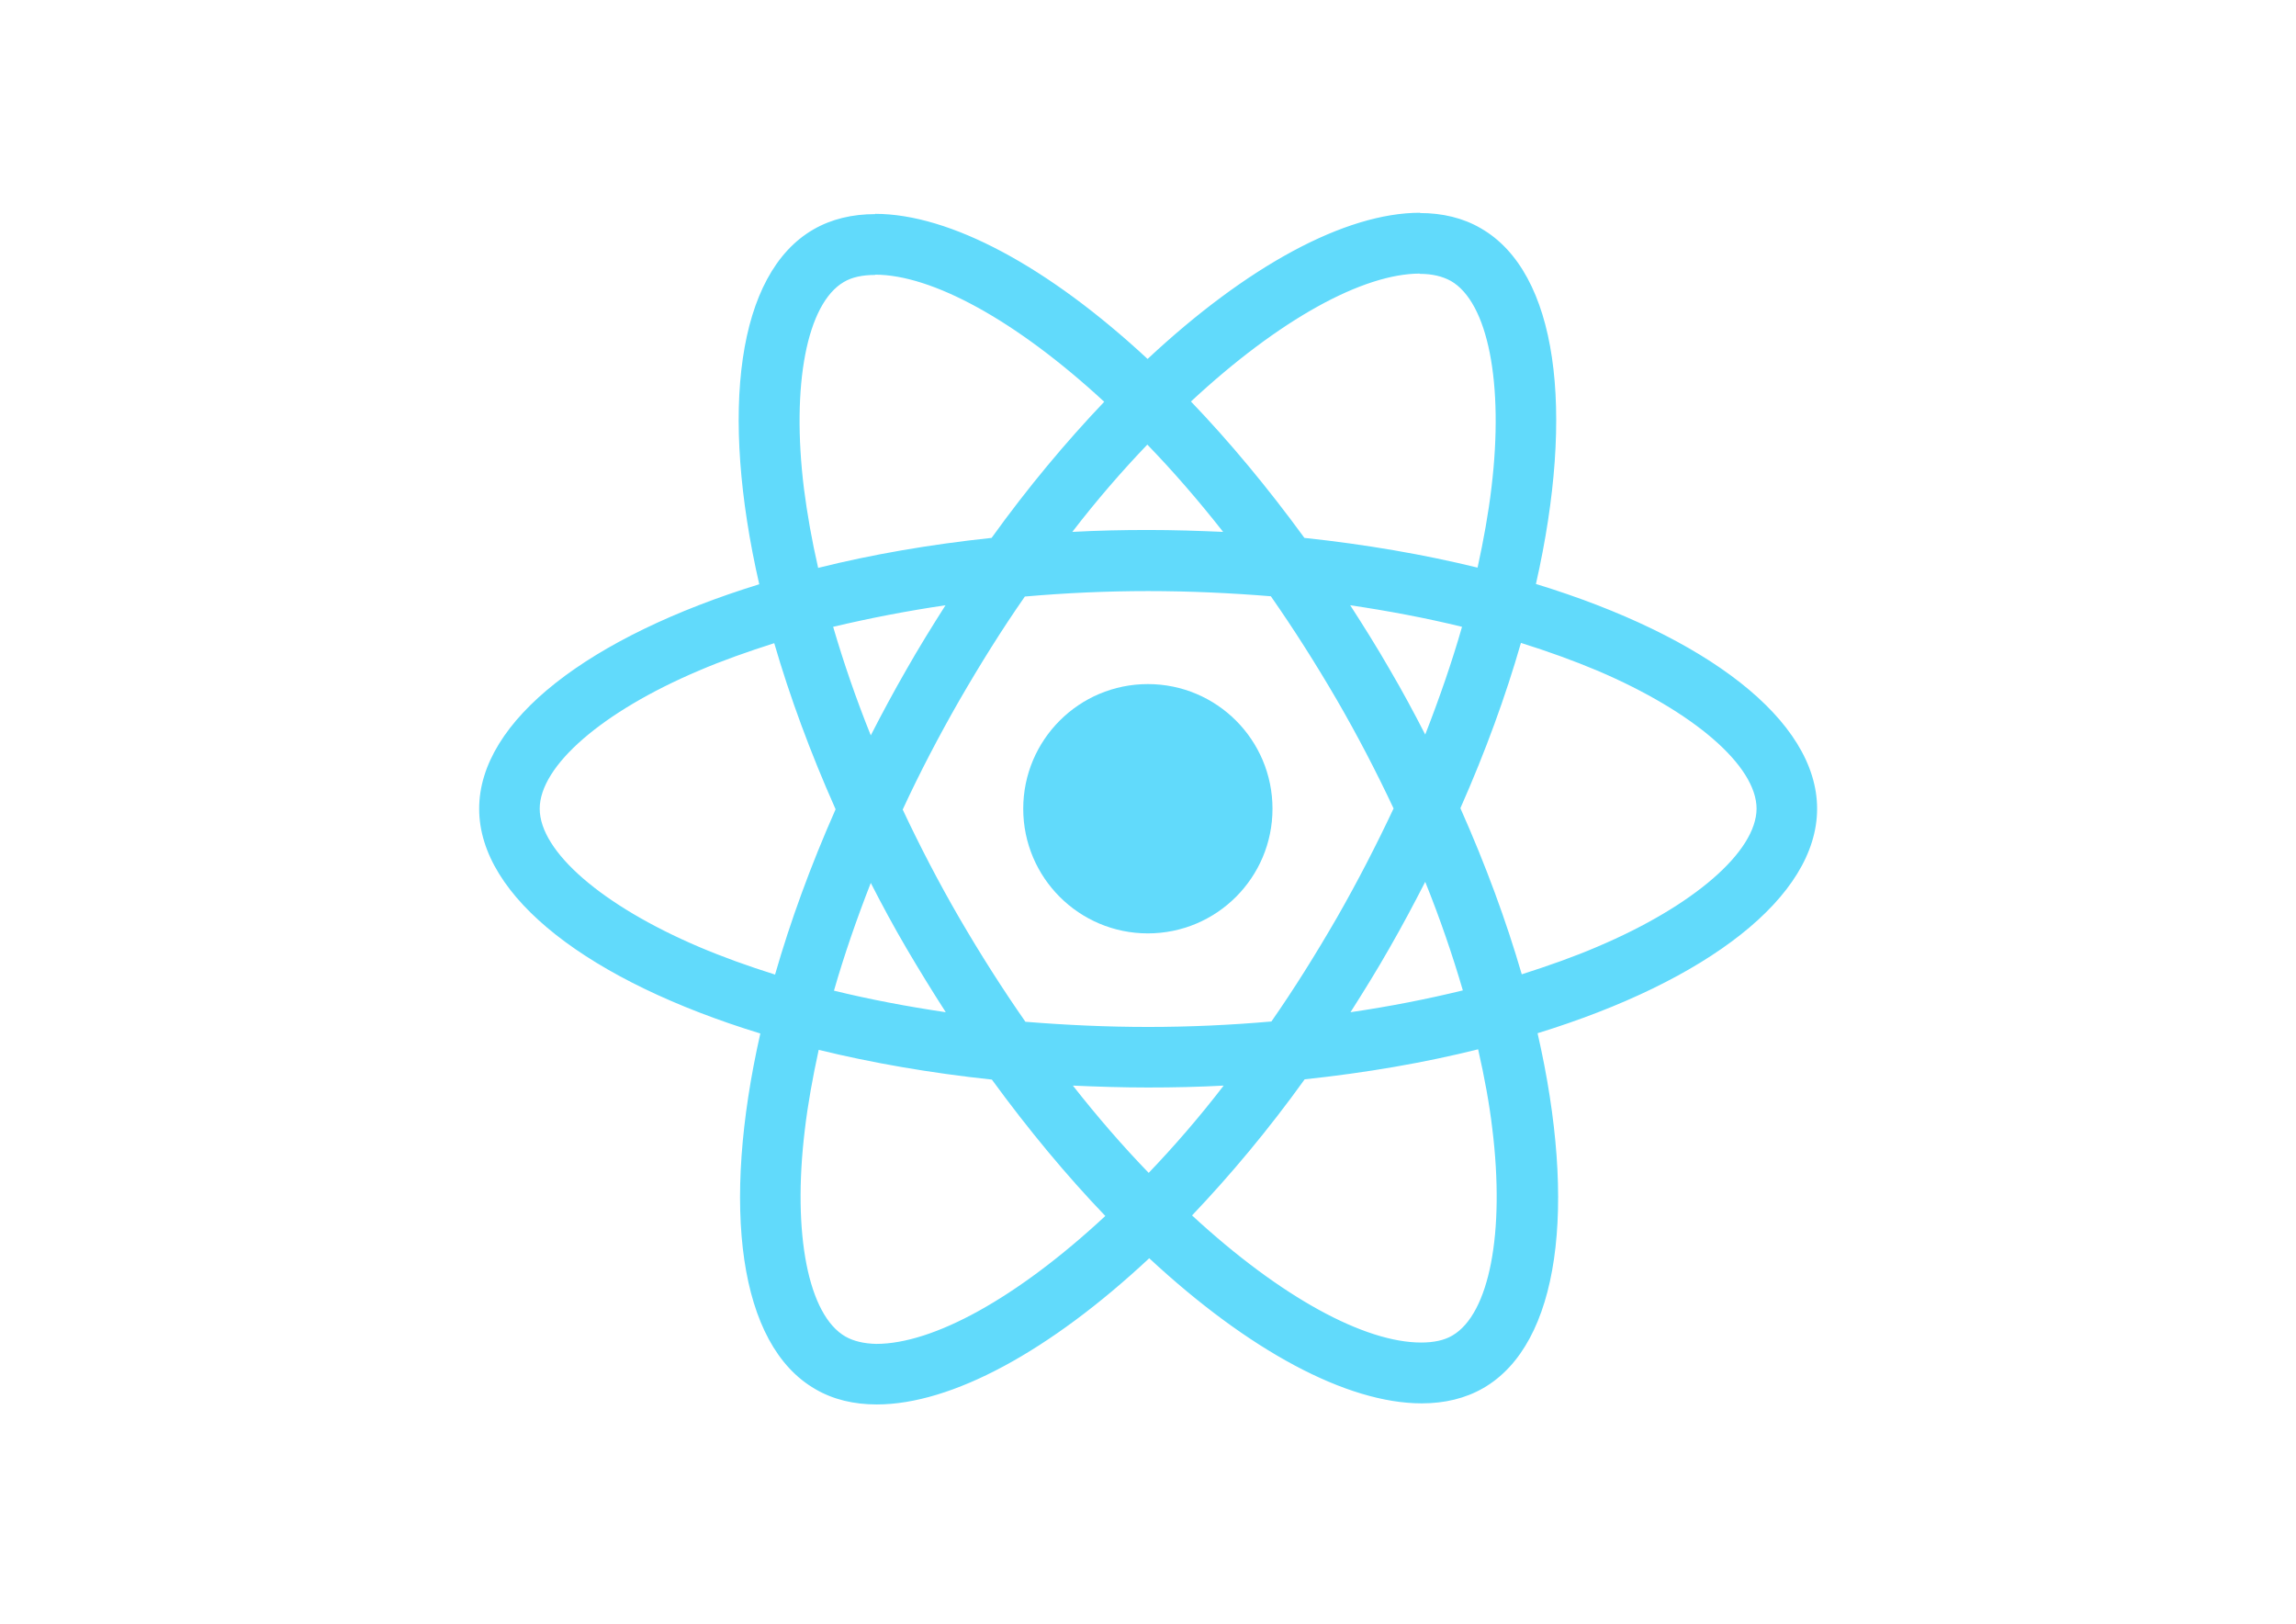
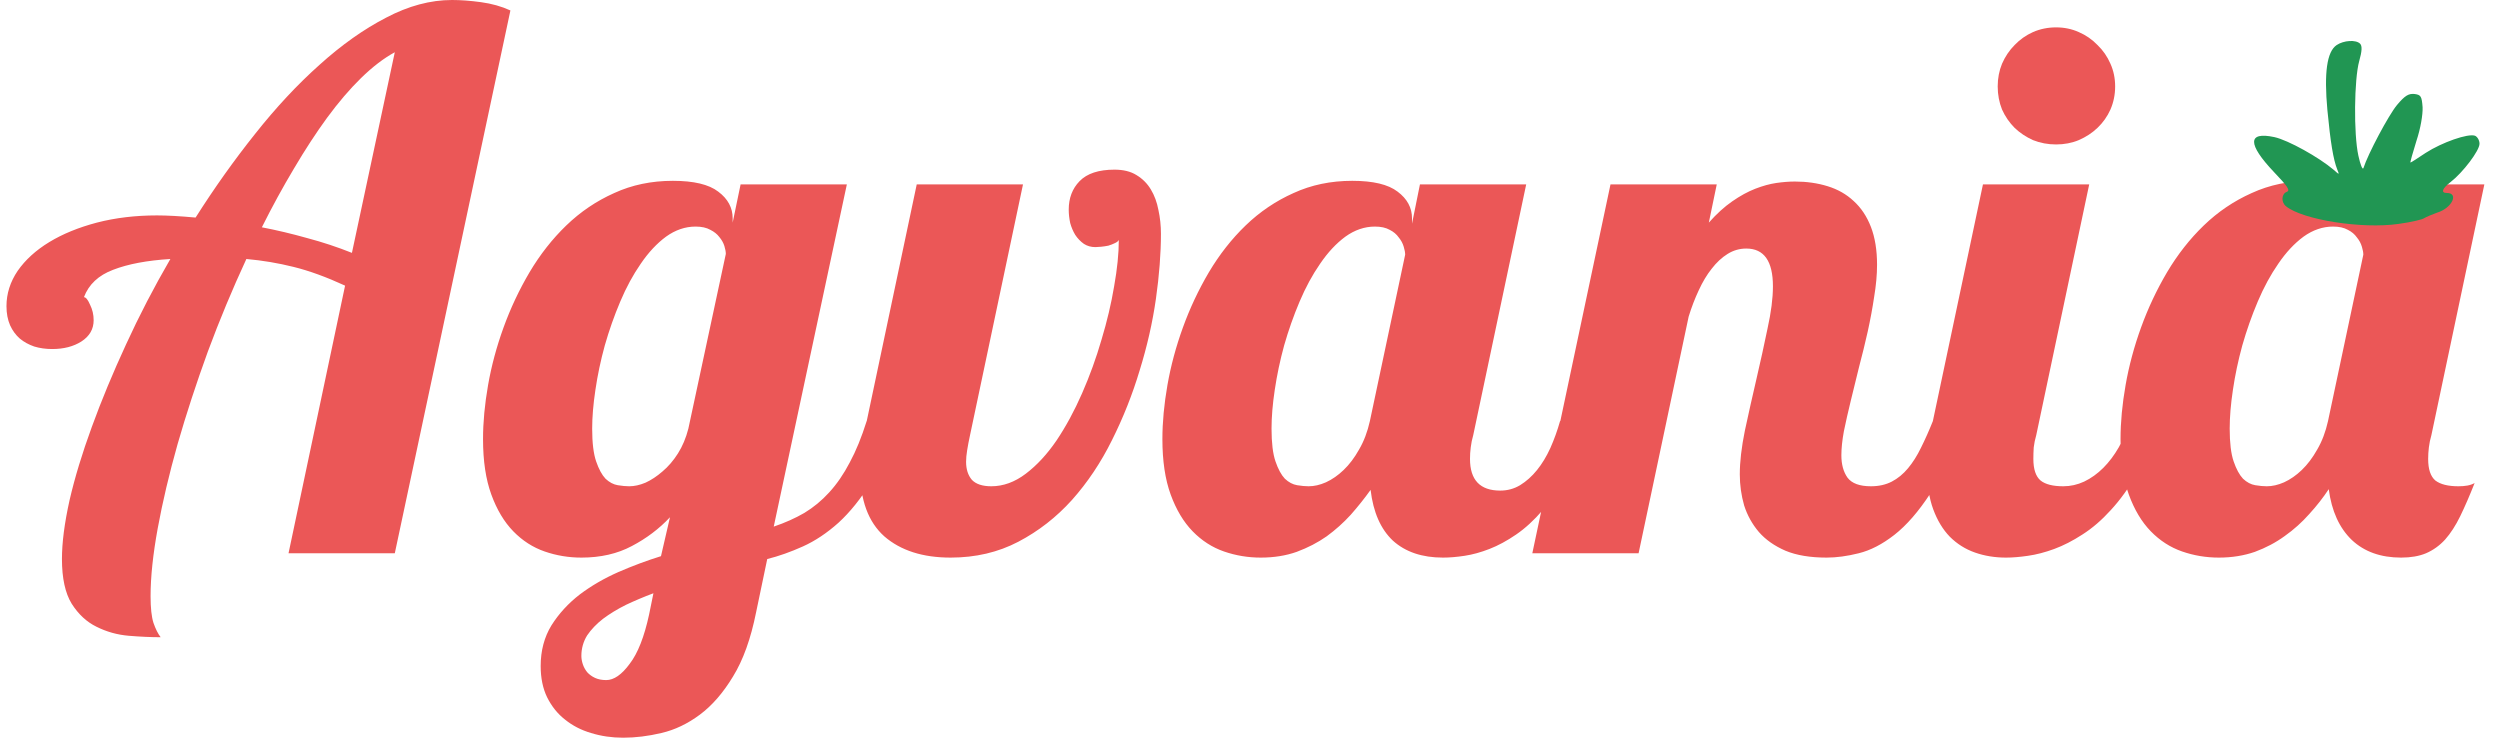
- <svg xmlns="http://www.w3.org/2000/svg" viewBox="0 0 841.9 595.3">
-   <g fill="#61DAFB">
-     <path d="M666.3 296.5c0-32.5-40.7-63.3-103.1-82.4 14.4-63.6 8-114.2-20.2-130.4-6.5-3.8-14.1-5.6-22.4-5.6v22.3c4.6 0 8.3.9 11.4 2.6 13.6 7.8 19.5 37.5 14.9 75.7-1.1 9.4-2.9 19.3-5.1 29.4-19.6-4.8-41-8.5-63.5-10.9-13.5-18.5-27.5-35.3-41.6-50 32.6-30.3 63.2-46.9 84-46.9V78c-27.5 0-63.5 19.6-99.9 53.6-36.4-33.8-72.4-53.2-99.9-53.2v22.3c20.7 0 51.4 16.5 84 46.6-14 14.7-28 31.4-41.3 49.9-22.6 2.4-44 6.1-63.6 11-2.3-10-4-19.7-5.2-29-4.7-38.2 1.1-67.9 14.6-75.8 3-1.8 6.9-2.6 11.5-2.6V78.5c-8.4 0-16 1.8-22.6 5.6-28.1 16.2-34.4 66.7-19.9 130.1-62.2 19.2-102.7 49.9-102.7 82.3 0 32.5 40.7 63.3 103.1 82.4-14.4 63.6-8 114.2 20.2 130.4 6.5 3.8 14.1 5.6 22.5 5.6 27.5 0 63.5-19.6 99.9-53.6 36.4 33.8 72.4 53.2 99.9 53.2 8.4 0 16-1.8 22.6-5.6 28.1-16.2 34.4-66.7 19.9-130.1 62-19.1 102.5-49.9 102.5-82.3zm-130.2-66.7c-3.7 12.9-8.3 26.2-13.5 39.5-4.1-8-8.4-16-13.1-24-4.6-8-9.5-15.8-14.4-23.4 14.2 2.1 27.9 4.7 41 7.9zm-45.8 106.5c-7.8 13.5-15.8 26.3-24.1 38.2-14.9 1.3-30 2-45.2 2-15.1 0-30.2-.7-45-1.9-8.3-11.9-16.4-24.6-24.2-38-7.6-13.1-14.5-26.4-20.8-39.8 6.2-13.4 13.2-26.8 20.7-39.9 7.8-13.5 15.8-26.3 24.1-38.2 14.9-1.3 30-2 45.2-2 15.1 0 30.2.7 45 1.9 8.3 11.9 16.4 24.6 24.2 38 7.6 13.1 14.5 26.4 20.8 39.8-6.3 13.4-13.2 26.8-20.7 39.9zm32.3-13c5.4 13.4 10 26.8 13.8 39.8-13.1 3.2-26.9 5.9-41.2 8 4.9-7.7 9.8-15.6 14.4-23.7 4.6-8 8.9-16.1 13-24.1zM421.2 430c-9.3-9.6-18.6-20.3-27.8-32 9 .4 18.2.7 27.5.7 9.4 0 18.7-.2 27.8-.7-9 11.7-18.3 22.4-27.5 32zm-74.4-58.9c-14.2-2.1-27.9-4.7-41-7.9 3.7-12.9 8.3-26.2 13.5-39.5 4.1 8 8.4 16 13.1 24 4.7 8 9.5 15.8 14.4 23.4zM420.7 163c9.3 9.6 18.6 20.3 27.8 32-9-.4-18.2-.7-27.5-.7-9.4 0-18.7.2-27.8.7 9-11.7 18.3-22.4 27.5-32zm-74 58.9c-4.9 7.7-9.8 15.6-14.4 23.7-4.6 8-8.9 16-13 24-5.4-13.4-10-26.8-13.8-39.8 13.1-3.1 26.9-5.8 41.2-7.9zm-90.5 125.2c-35.4-15.1-58.3-34.9-58.3-50.6 0-15.7 22.9-35.6 58.3-50.6 8.6-3.7 18-7 27.7-10.1 5.7 19.6 13.2 40 22.5 60.9-9.2 20.8-16.6 41.1-22.2 60.6-9.9-3.1-19.3-6.5-28-10.2zM310 490c-13.6-7.8-19.5-37.5-14.9-75.7 1.1-9.4 2.9-19.3 5.1-29.4 19.6 4.8 41 8.5 63.5 10.9 13.5 18.5 27.5 35.3 41.6 50-32.6 30.3-63.2 46.9-84 46.9-4.5-.1-8.3-1-11.3-2.7zm237.2-76.2c4.7 38.2-1.1 67.9-14.6 75.8-3 1.8-6.9 2.6-11.5 2.6-20.7 0-51.4-16.5-84-46.6 14-14.7 28-31.4 41.3-49.9 22.6-2.4 44-6.1 63.6-11 2.3 10.1 4.1 19.8 5.2 29.1zm38.5-66.7c-8.6 3.7-18 7-27.7 10.1-5.7-19.6-13.2-40-22.5-60.9 9.2-20.8 16.6-41.1 22.2-60.6 9.9 3.1 19.3 6.5 28.1 10.2 35.4 15.1 58.3 34.9 58.3 50.6-.1 15.7-23 35.6-58.4 50.6zM320.8 78.4z" />
-     <circle cx="420.9" cy="296.5" r="45.7" />
-     <path d="M520.5 78.1z" />
+ <svg xmlns="http://www.w3.org/2000/svg" xmlns:xlink="http://www.w3.org/1999/xlink" viewBox="0 0 122 36" version="1.1">
+   <g id="Canvas" transform="translate(2878 1702)">
+     <g id="Group 4">
+       <g id="Agvania">
+         <use xlink:href="#path0_fill" transform="translate(-2878 -1711)" fill="#EB5757" />
+       </g>
+       <g id="node1">
+         <use xlink:href="#path1_fill" transform="matrix(0.1 0 0 -0.1 -2768 -1691)" fill="#219653" />
+       </g>
+     </g>
  </g>
+   <defs>
+     <path id="path0_fill" d="M 14.08 36L 16.84 22.939C 15.926 22.518 15.088 22.213 14.326 22.025C 13.576 21.838 12.809 21.709 12.023 21.639C 11.344 23.104 10.717 24.609 10.143 26.156C 9.58 27.703 9.088 29.209 8.666 30.674C 8.256 32.127 7.934 33.492 7.699 34.77C 7.465 36.047 7.348 37.154 7.348 38.092C 7.348 38.666 7.395 39.1 7.488 39.393C 7.594 39.697 7.711 39.932 7.84 40.096C 7.359 40.096 6.838 40.072 6.275 40.025C 5.725 39.978 5.203 39.832 4.711 39.586C 4.23 39.352 3.826 38.977 3.498 38.461C 3.182 37.945 3.023 37.219 3.023 36.281C 3.023 35.484 3.146 34.529 3.393 33.416C 3.65 32.303 4.014 31.107 4.482 29.83C 4.951 28.541 5.508 27.199 6.152 25.805C 6.797 24.398 7.518 23.01 8.314 21.639C 7.178 21.709 6.246 21.885 5.52 22.166C 4.805 22.436 4.33 22.881 4.096 23.502C 4.189 23.502 4.289 23.625 4.395 23.871C 4.512 24.105 4.57 24.357 4.57 24.627C 4.57 25.061 4.371 25.406 3.973 25.664C 3.586 25.91 3.111 26.033 2.549 26.033C 2.232 26.033 1.939 25.992 1.67 25.91C 1.4 25.816 1.166 25.688 0.967 25.523C 0.768 25.348 0.609 25.131 0.492 24.873C 0.375 24.604 0.316 24.293 0.316 23.941C 0.316 23.332 0.498 22.758 0.861 22.219C 1.236 21.68 1.752 21.211 2.408 20.812C 3.064 20.414 3.838 20.098 4.729 19.863C 5.631 19.629 6.609 19.512 7.664 19.512C 8.156 19.512 8.783 19.547 9.545 19.617C 10.459 18.176 11.426 16.816 12.445 15.539C 13.465 14.25 14.514 13.125 15.592 12.164C 16.67 11.191 17.754 10.424 18.844 9.861C 19.934 9.287 21.006 9 22.061 9C 22.482 9 22.951 9.035 23.467 9.105C 23.994 9.176 24.475 9.311 24.908 9.51L 19.266 36L 14.08 36ZM 19.266 11.549C 18.727 11.842 18.176 12.264 17.613 12.815C 17.062 13.354 16.512 13.998 15.961 14.748C 15.422 15.486 14.883 16.312 14.344 17.227C 13.805 18.129 13.283 19.084 12.779 20.092C 13.506 20.232 14.244 20.408 14.994 20.619C 15.744 20.818 16.471 21.059 17.174 21.34L 19.266 11.549ZM 36.897 38.883C 36.639 40.172 36.264 41.215 35.772 42.012C 35.291 42.809 34.752 43.43 34.154 43.875C 33.557 44.32 32.93 44.619 32.273 44.772C 31.629 44.924 31.008 45 30.41 45C 29.859 45 29.338 44.924 28.846 44.772C 28.365 44.631 27.943 44.414 27.58 44.121C 27.217 43.84 26.924 43.477 26.701 43.031C 26.49 42.598 26.385 42.088 26.385 41.502C 26.385 40.752 26.561 40.09 26.912 39.516C 27.275 38.941 27.738 38.438 28.301 38.004C 28.863 37.582 29.49 37.219 30.182 36.914C 30.885 36.609 31.576 36.352 32.256 36.141L 32.695 34.242C 32.168 34.805 31.547 35.273 30.832 35.648C 30.129 36.023 29.309 36.211 28.371 36.211C 27.75 36.211 27.152 36.111 26.578 35.912C 26.004 35.713 25.494 35.385 25.049 34.928C 24.604 34.471 24.246 33.873 23.977 33.135C 23.707 32.397 23.572 31.494 23.572 30.428C 23.572 29.607 23.654 28.729 23.818 27.791C 23.982 26.854 24.234 25.916 24.574 24.979C 24.914 24.041 25.336 23.145 25.84 22.289C 26.355 21.422 26.953 20.66 27.633 20.004C 28.324 19.336 29.104 18.809 29.971 18.422C 30.838 18.023 31.793 17.824 32.836 17.824C 33.855 17.824 34.594 18 35.051 18.352C 35.52 18.703 35.754 19.137 35.754 19.652L 35.754 19.863L 36.141 18L 41.326 18L 37.758 34.699C 38.309 34.512 38.807 34.289 39.252 34.031C 39.697 33.762 40.102 33.428 40.465 33.029C 40.84 32.619 41.174 32.133 41.467 31.57C 41.772 31.008 42.047 30.334 42.293 29.549L 43.805 29.549C 43.441 30.744 43.008 31.74 42.504 32.537C 42.012 33.334 41.484 33.99 40.922 34.506C 40.359 35.01 39.779 35.397 39.182 35.666C 38.584 35.935 38.004 36.141 37.441 36.281L 36.897 38.883ZM 35.42 21.393C 35.42 21.287 35.397 21.158 35.35 21.006C 35.303 20.854 35.221 20.707 35.103 20.566C 34.998 20.426 34.852 20.309 34.664 20.215C 34.477 20.109 34.236 20.057 33.943 20.057C 33.44 20.057 32.959 20.221 32.502 20.549C 32.057 20.877 31.646 21.316 31.271 21.867C 30.896 22.406 30.562 23.021 30.27 23.713C 29.977 24.404 29.725 25.119 29.514 25.857C 29.314 26.584 29.162 27.305 29.057 28.02C 28.951 28.723 28.898 29.355 28.898 29.918C 28.898 30.609 28.963 31.143 29.092 31.518C 29.221 31.893 29.373 32.174 29.549 32.361C 29.736 32.537 29.936 32.643 30.146 32.678C 30.357 32.713 30.545 32.73 30.709 32.73C 30.955 32.73 31.219 32.672 31.5 32.555C 31.781 32.426 32.057 32.244 32.326 32.01C 32.607 31.775 32.859 31.482 33.082 31.131C 33.305 30.779 33.475 30.375 33.592 29.918L 35.42 21.393ZM 31.887 37.951C 31.418 38.127 30.973 38.315 30.551 38.514C 30.129 38.725 29.754 38.953 29.426 39.199C 29.109 39.445 28.852 39.715 28.652 40.008C 28.465 40.312 28.371 40.647 28.371 41.01C 28.371 41.139 28.395 41.273 28.441 41.414C 28.488 41.555 28.559 41.684 28.652 41.801C 28.758 41.918 28.887 42.012 29.039 42.082C 29.191 42.152 29.373 42.188 29.584 42.188C 29.959 42.188 30.34 41.924 30.727 41.397C 31.125 40.881 31.441 40.078 31.676 38.988L 31.887 37.951ZM 44.736 18L 49.922 18L 47.338 30.234C 47.279 30.504 47.232 30.75 47.197 30.973C 47.162 31.184 47.145 31.371 47.145 31.535C 47.145 31.898 47.238 32.191 47.426 32.414C 47.625 32.625 47.941 32.73 48.375 32.73C 48.961 32.73 49.523 32.525 50.062 32.115C 50.602 31.705 51.1 31.166 51.557 30.498C 52.014 29.818 52.43 29.051 52.805 28.195C 53.18 27.34 53.496 26.467 53.754 25.576C 54.023 24.686 54.228 23.818 54.369 22.975C 54.522 22.119 54.598 21.363 54.598 20.707C 54.574 20.766 54.51 20.818 54.404 20.865C 54.31 20.912 54.205 20.953 54.088 20.988C 53.971 21.012 53.853 21.029 53.736 21.041C 53.619 21.053 53.525 21.059 53.455 21.059C 53.244 21.059 53.057 21.006 52.893 20.9C 52.728 20.783 52.588 20.637 52.471 20.461C 52.365 20.285 52.283 20.092 52.225 19.881C 52.178 19.658 52.154 19.441 52.154 19.23C 52.154 18.668 52.33 18.205 52.682 17.842C 53.045 17.467 53.613 17.279 54.387 17.279C 54.82 17.279 55.178 17.367 55.459 17.543C 55.752 17.719 55.986 17.953 56.162 18.246C 56.338 18.539 56.461 18.873 56.531 19.248C 56.613 19.623 56.654 20.01 56.654 20.408C 56.654 21.369 56.572 22.43 56.408 23.59C 56.244 24.738 55.98 25.898 55.617 27.07C 55.266 28.242 54.815 29.379 54.264 30.48C 53.725 31.57 53.074 32.543 52.312 33.398C 51.551 34.242 50.678 34.922 49.693 35.438C 48.709 35.953 47.607 36.211 46.389 36.211C 45.029 36.211 43.951 35.865 43.154 35.174C 42.369 34.471 41.977 33.404 41.977 31.975C 41.977 31.775 41.988 31.523 42.012 31.219C 42.035 30.902 42.082 30.574 42.152 30.234L 44.736 18ZM 77.643 29.549C 77.303 30.521 76.934 31.365 76.535 32.08C 76.137 32.795 75.721 33.398 75.287 33.891C 74.865 34.383 74.432 34.781 73.986 35.086C 73.541 35.391 73.107 35.625 72.686 35.789C 72.264 35.953 71.859 36.065 71.473 36.123C 71.086 36.182 70.734 36.211 70.418 36.211C 69.398 36.211 68.584 35.935 67.975 35.385C 67.377 34.822 67.014 33.996 66.885 32.906C 66.592 33.316 66.269 33.721 65.918 34.119C 65.566 34.506 65.174 34.857 64.74 35.174C 64.307 35.478 63.82 35.73 63.281 35.93C 62.754 36.117 62.168 36.211 61.523 36.211C 60.902 36.211 60.305 36.111 59.73 35.912C 59.156 35.713 58.647 35.385 58.201 34.928C 57.756 34.471 57.398 33.873 57.129 33.135C 56.859 32.397 56.725 31.494 56.725 30.428C 56.725 29.607 56.807 28.729 56.971 27.791C 57.135 26.854 57.387 25.916 57.727 24.979C 58.066 24.041 58.488 23.145 58.992 22.289C 59.508 21.422 60.105 20.66 60.785 20.004C 61.477 19.336 62.256 18.809 63.123 18.422C 63.99 18.023 64.945 17.824 65.988 17.824C 67.008 17.824 67.746 18 68.203 18.352C 68.672 18.703 68.906 19.137 68.906 19.652L 68.906 19.916L 69.293 18L 74.478 18L 71.894 30.234C 71.836 30.434 71.795 30.633 71.772 30.832C 71.748 31.02 71.736 31.207 71.736 31.395C 71.736 32.426 72.228 32.941 73.213 32.941C 73.564 32.941 73.887 32.853 74.18 32.678C 74.484 32.49 74.76 32.244 75.006 31.939C 75.252 31.635 75.469 31.277 75.656 30.867C 75.844 30.445 76.002 30.006 76.131 29.549L 77.643 29.549ZM 68.572 21.428C 68.572 21.322 68.549 21.193 68.502 21.041C 68.455 20.877 68.373 20.725 68.256 20.584C 68.15 20.432 68.004 20.309 67.816 20.215C 67.629 20.109 67.389 20.057 67.096 20.057C 66.592 20.057 66.111 20.221 65.654 20.549C 65.209 20.877 64.799 21.316 64.424 21.867C 64.049 22.406 63.715 23.021 63.422 23.713C 63.129 24.404 62.877 25.119 62.666 25.857C 62.467 26.584 62.315 27.305 62.209 28.02C 62.103 28.723 62.051 29.355 62.051 29.918C 62.051 30.609 62.115 31.143 62.244 31.518C 62.373 31.893 62.525 32.174 62.701 32.361C 62.889 32.537 63.088 32.643 63.299 32.678C 63.51 32.713 63.697 32.73 63.861 32.73C 64.131 32.73 64.412 32.666 64.705 32.537C 65.01 32.397 65.297 32.197 65.566 31.939C 65.848 31.67 66.1 31.336 66.322 30.938C 66.557 30.539 66.732 30.076 66.85 29.549L 68.572 21.428ZM 95.836 29.549C 95.332 31.025 94.787 32.203 94.201 33.082C 93.627 33.961 93.041 34.635 92.443 35.103C 91.857 35.56 91.277 35.859 90.703 36C 90.141 36.141 89.619 36.211 89.139 36.211C 88.342 36.211 87.674 36.1 87.135 35.877C 86.596 35.643 86.162 35.338 85.834 34.963C 85.506 34.576 85.266 34.143 85.113 33.662C 84.973 33.17 84.902 32.666 84.902 32.15C 84.902 31.541 84.984 30.832 85.148 30.023C 85.324 29.203 85.512 28.365 85.711 27.51C 85.91 26.654 86.092 25.828 86.256 25.031C 86.432 24.234 86.519 23.549 86.519 22.975C 86.519 21.744 86.086 21.129 85.219 21.129C 84.891 21.129 84.586 21.217 84.305 21.393C 84.023 21.568 83.766 21.809 83.531 22.113C 83.297 22.406 83.086 22.758 82.898 23.168C 82.711 23.566 82.547 23.994 82.406 24.451L 79.963 36L 74.777 36L 78.592 18L 83.777 18L 83.391 19.863C 83.777 19.43 84.158 19.084 84.533 18.826C 84.92 18.557 85.295 18.352 85.658 18.211C 86.022 18.07 86.361 17.977 86.678 17.93C 87.006 17.883 87.311 17.859 87.592 17.859C 88.166 17.859 88.699 17.936 89.191 18.088C 89.684 18.24 90.106 18.48 90.457 18.809C 90.82 19.137 91.102 19.559 91.301 20.074C 91.5 20.59 91.6 21.205 91.6 21.92C 91.6 22.4 91.553 22.922 91.459 23.484C 91.377 24.035 91.272 24.604 91.143 25.189C 91.014 25.764 90.873 26.338 90.721 26.912C 90.58 27.486 90.445 28.037 90.316 28.564C 90.188 29.092 90.076 29.584 89.982 30.041C 89.9 30.486 89.859 30.879 89.859 31.219C 89.859 31.664 89.959 32.027 90.158 32.309C 90.369 32.59 90.75 32.73 91.301 32.73C 91.688 32.73 92.027 32.654 92.32 32.502C 92.613 32.35 92.877 32.133 93.111 31.852C 93.346 31.57 93.557 31.236 93.744 30.85C 93.943 30.451 94.137 30.018 94.324 29.549L 95.836 29.549ZM 103.219 13.219C 103.219 13.617 103.143 13.992 102.99 14.344C 102.838 14.684 102.627 14.982 102.357 15.24C 102.1 15.486 101.795 15.685 101.443 15.838C 101.104 15.979 100.734 16.049 100.336 16.049C 99.938 16.049 99.562 15.979 99.211 15.838C 98.871 15.685 98.572 15.486 98.314 15.24C 98.057 14.982 97.852 14.684 97.699 14.344C 97.559 13.992 97.488 13.617 97.488 13.219C 97.488 12.82 97.559 12.451 97.699 12.111C 97.852 11.76 98.057 11.455 98.314 11.197C 98.572 10.928 98.871 10.717 99.211 10.565C 99.562 10.412 99.938 10.336 100.336 10.336C 100.734 10.336 101.104 10.412 101.443 10.565C 101.795 10.717 102.1 10.928 102.357 11.197C 102.627 11.455 102.838 11.76 102.99 12.111C 103.143 12.451 103.219 12.82 103.219 13.219ZM 105.451 29.549C 105.111 30.521 104.73 31.365 104.309 32.08C 103.898 32.795 103.465 33.398 103.008 33.891C 102.562 34.383 102.1 34.781 101.619 35.086C 101.15 35.391 100.693 35.625 100.248 35.789C 99.803 35.953 99.375 36.065 98.965 36.123C 98.566 36.182 98.209 36.211 97.893 36.211C 97.353 36.211 96.85 36.129 96.381 35.965C 95.912 35.801 95.502 35.543 95.15 35.191C 94.811 34.84 94.541 34.395 94.342 33.855C 94.143 33.316 94.043 32.666 94.043 31.904C 94.043 31.576 94.066 31.219 94.113 30.832C 94.16 30.434 94.231 30.006 94.324 29.549L 96.768 18L 101.953 18L 99.369 30.234C 99.311 30.434 99.269 30.633 99.246 30.832C 99.234 31.02 99.228 31.207 99.228 31.395C 99.228 31.898 99.346 32.25 99.58 32.449C 99.814 32.637 100.184 32.73 100.688 32.73C 101.039 32.73 101.379 32.654 101.707 32.502C 102.047 32.338 102.357 32.115 102.639 31.834C 102.92 31.553 103.172 31.219 103.395 30.832C 103.617 30.434 103.799 30.006 103.939 29.549L 105.451 29.549ZM 118.652 30.234C 118.594 30.434 118.553 30.633 118.529 30.832C 118.506 31.02 118.494 31.207 118.494 31.395C 118.494 31.898 118.611 32.25 118.846 32.449C 119.092 32.637 119.467 32.73 119.971 32.73C 120.135 32.73 120.281 32.719 120.41 32.695C 120.539 32.672 120.656 32.631 120.762 32.572C 120.516 33.193 120.281 33.732 120.059 34.19C 119.836 34.647 119.59 35.027 119.32 35.332C 119.051 35.625 118.74 35.848 118.389 36C 118.049 36.141 117.645 36.211 117.176 36.211C 116.18 36.211 115.377 35.924 114.768 35.35C 114.158 34.764 113.783 33.938 113.643 32.871C 113.373 33.281 113.057 33.685 112.693 34.084C 112.342 34.482 111.943 34.84 111.498 35.156C 111.064 35.473 110.578 35.73 110.039 35.93C 109.5 36.117 108.914 36.211 108.281 36.211C 107.66 36.211 107.062 36.111 106.488 35.912C 105.914 35.713 105.404 35.385 104.959 34.928C 104.514 34.471 104.156 33.873 103.887 33.135C 103.617 32.397 103.482 31.494 103.482 30.428C 103.482 29.607 103.564 28.729 103.729 27.791C 103.893 26.854 104.145 25.916 104.484 24.979C 104.824 24.041 105.246 23.145 105.75 22.289C 106.266 21.422 106.863 20.66 107.543 20.004C 108.234 19.336 109.014 18.809 109.881 18.422C 110.748 18.023 111.703 17.824 112.746 17.824C 113.766 17.824 114.504 18 114.961 18.352C 115.43 18.703 115.664 19.137 115.664 19.652L 115.664 19.916L 116.051 18L 121.236 18L 118.652 30.234ZM 115.33 21.428C 115.33 21.322 115.307 21.193 115.26 21.041C 115.213 20.877 115.131 20.725 115.014 20.584C 114.908 20.432 114.762 20.309 114.574 20.215C 114.387 20.109 114.146 20.057 113.854 20.057C 113.35 20.057 112.869 20.221 112.412 20.549C 111.967 20.877 111.557 21.316 111.182 21.867C 110.807 22.406 110.473 23.021 110.18 23.713C 109.887 24.404 109.635 25.119 109.424 25.857C 109.225 26.584 109.072 27.305 108.967 28.02C 108.861 28.723 108.809 29.355 108.809 29.918C 108.809 30.609 108.873 31.143 109.002 31.518C 109.131 31.893 109.283 32.174 109.459 32.361C 109.646 32.537 109.846 32.643 110.057 32.678C 110.268 32.713 110.455 32.73 110.619 32.73C 110.889 32.73 111.17 32.666 111.463 32.537C 111.768 32.397 112.055 32.197 112.324 31.939C 112.605 31.67 112.857 31.336 113.08 30.938C 113.314 30.539 113.49 30.076 113.607 29.549L 115.33 21.428Z" />
+     <path id="path1_fill" d="M 40.298 88.018C 35.487 84.78 34.112 74.391 35.762 56.311C 37.274 40.525 38.649 32.16 40.573 27.302C 41.673 24.604 41.673 24.604 38.786 27.167C 31.637 33.239 16.652 41.604 9.916 43.089C -3.282 45.922 -3.282 39.715 9.778 25.953C 16.377 19.072 17.752 17.048 15.965 16.373C 13.353 15.429 13.078 11.381 15.552 9.357C 23.663 2.746 52.534 -1.841 70.406 0.722C 76.455 1.532 82.229 2.881 83.054 3.555C 83.879 4.095 86.766 5.31 89.378 6.254C 96.527 8.413 100.102 15.834 94.052 15.834C 91.028 15.834 91.715 17.992 95.977 21.231C 101.889 25.818 110 36.477 110 39.85C 110 41.469 109.038 43.223 107.8 43.763C 104.363 44.977 91.715 40.525 83.742 35.398C 79.892 32.834 76.593 30.675 76.318 30.675C 76.043 30.675 77.418 35.398 79.205 41.2C 81.267 47.406 82.367 54.017 82.229 57.66C 81.817 63.057 81.404 63.732 78.243 64.137C 75.355 64.407 73.568 63.327 69.719 58.74C 65.594 53.748 55.559 34.858 53.359 27.977C 52.947 26.898 51.847 29.596 50.884 34.048C 48.547 44.708 48.822 71.288 51.297 80.193C 52.672 85.05 52.809 87.614 51.709 88.693C 49.647 90.717 43.735 90.312 40.298 88.018Z" />
+   </defs>
</svg>
